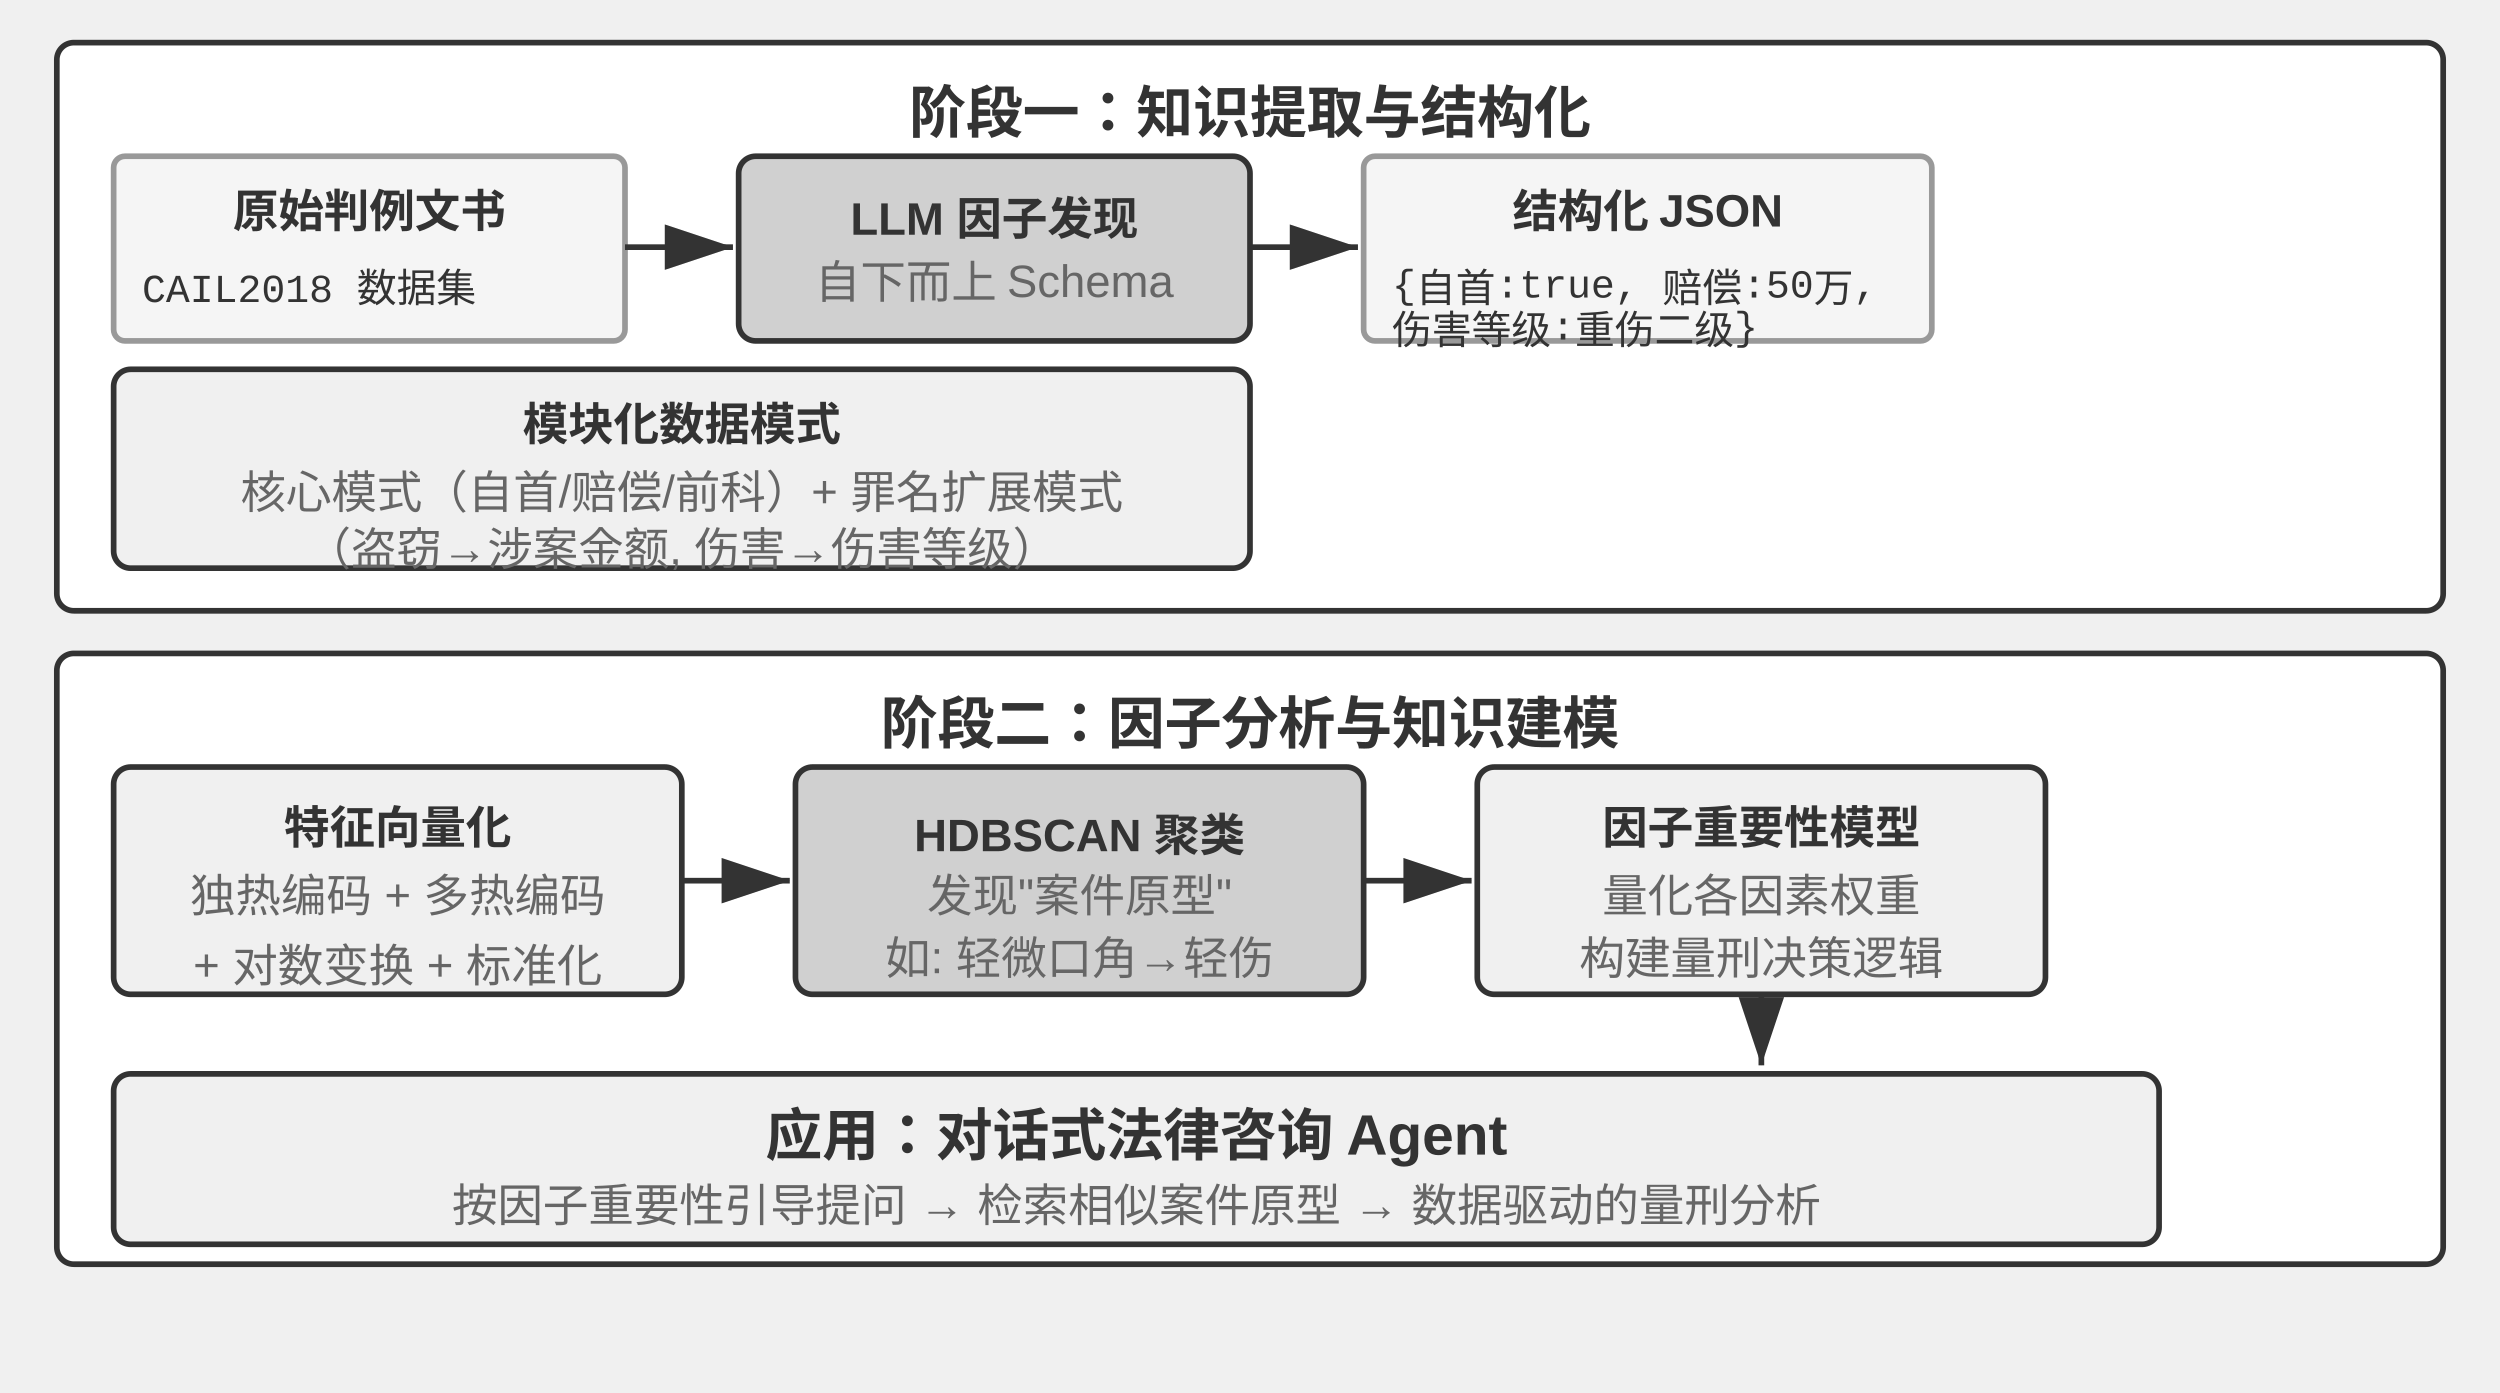
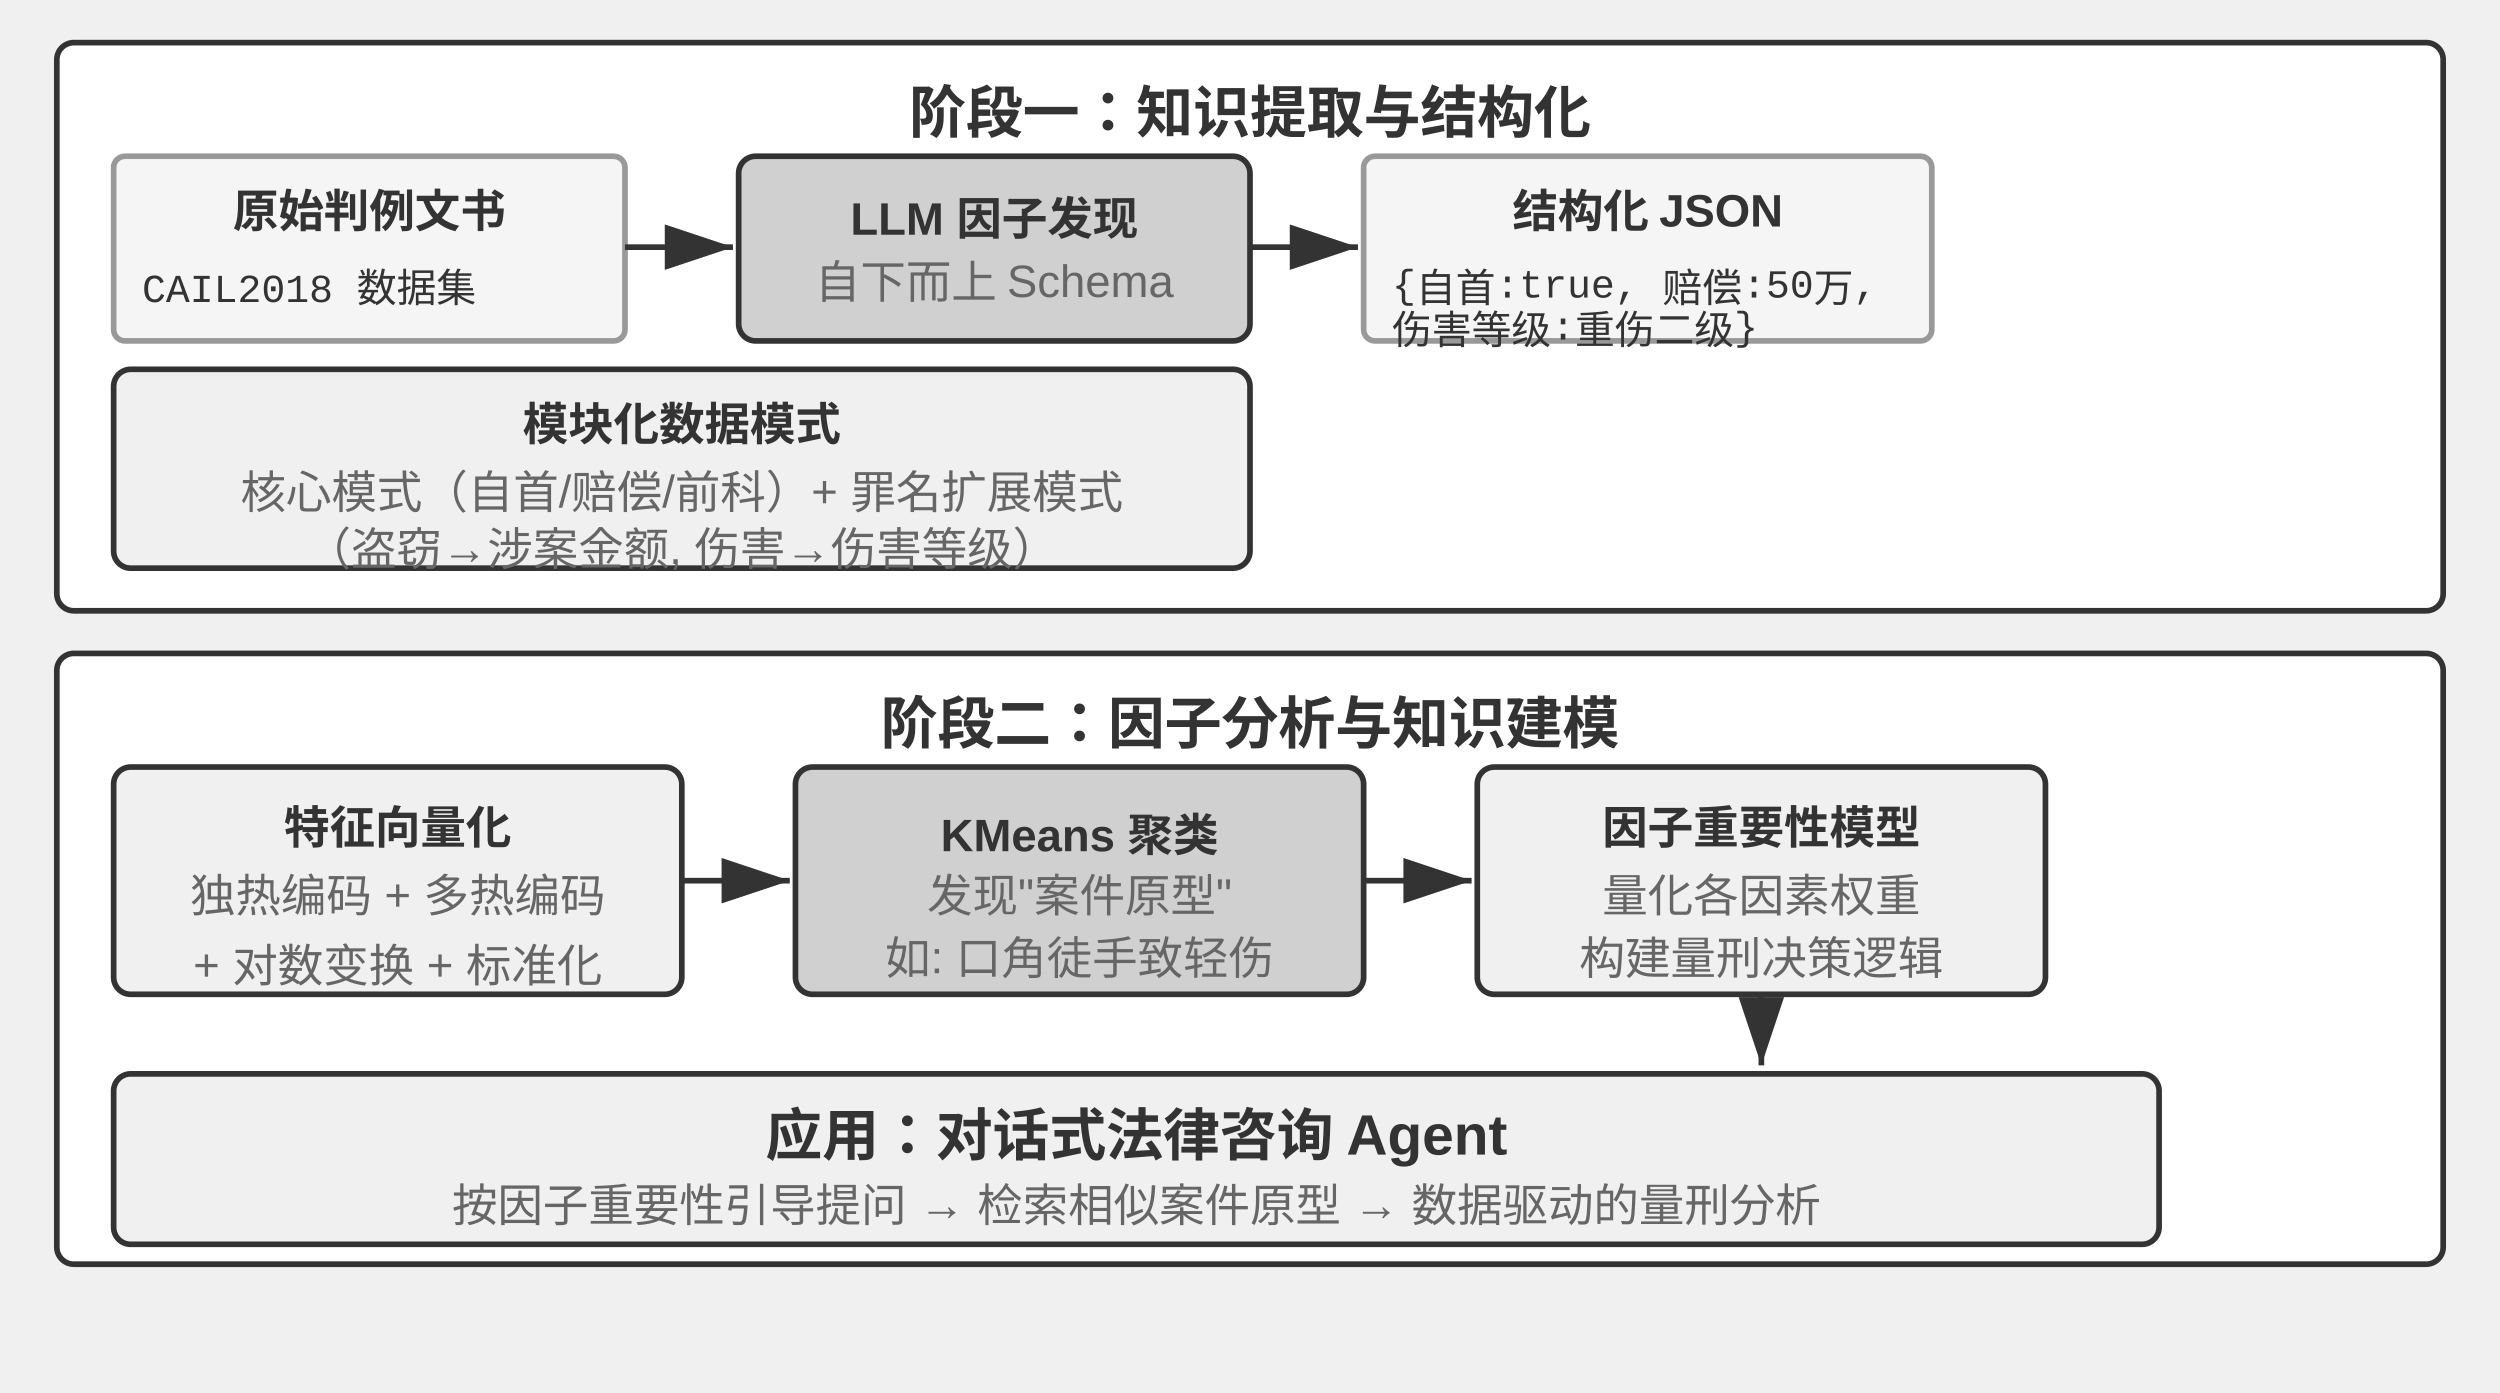
<svg xmlns="http://www.w3.org/2000/svg" viewBox="0 40 880 490" width="880" height="490" style="background:#ffffff">
  <defs>
    <marker id="ah" markerWidth="12" markerHeight="8" refX="12" refY="4" orient="auto">
      <polygon points="0 0, 12 4, 0 8" fill="#333333" />
    </marker>
    <marker id="ah-light" markerWidth="12" markerHeight="8" refX="12" refY="4" orient="auto">
      <polygon points="0 0, 12 4, 0 8" fill="#999999" />
    </marker>
  </defs>
  <rect x="20" y="55" width="840" height="200" rx="6" fill="#ffffff" stroke="#333333" stroke-width="2" />
  <text x="440" y="78" font-family="Arial, 'Helvetica Neue', Helvetica, 'PingFang SC', 'Microsoft YaHei', sans-serif" font-size="20" fill="#333333" text-anchor="middle" dominant-baseline="central" font-weight="bold">阶段一：知识提取与结构化</text>
  <rect x="40" y="95" width="180" height="65" rx="4" fill="#f5f5f5" stroke="#999999" stroke-width="2" />
  <text x="130" y="113" font-family="Arial, 'Helvetica Neue', Helvetica, 'PingFang SC', 'Microsoft YaHei', sans-serif" font-size="16" fill="#333333" text-anchor="middle" dominant-baseline="central" font-weight="bold">原始判例文书</text>
  <text x="50" y="138" font-family="'Courier New', Courier, monospace" font-size="14" fill="#333333" text-anchor="start" dominant-baseline="central">CAIL2018 数据集</text>
  <line x1="220" y1="127" x2="258" y2="127" stroke="#333333" stroke-width="2" marker-end="url(#ah)" />
  <rect x="260" y="95" width="180" height="65" rx="6" fill="#d0d0d0" stroke="#333333" stroke-width="2" />
  <text x="350" y="113" font-family="Arial, 'Helvetica Neue', Helvetica, 'PingFang SC', 'Microsoft YaHei', sans-serif" font-size="16" fill="#333333" text-anchor="middle" dominant-baseline="central" font-weight="bold">LLM 因子发现</text>
  <text x="350" y="138" font-family="Arial, 'Helvetica Neue', Helvetica, 'PingFang SC', 'Microsoft YaHei', sans-serif" font-size="16" fill="#666666" text-anchor="middle" dominant-baseline="central" font-weight="normal">自下而上 Schema</text>
  <line x1="440" y1="127" x2="478" y2="127" stroke="#333333" stroke-width="2" marker-end="url(#ah)" />
  <rect x="480" y="95" width="200" height="65" rx="4" fill="#f5f5f5" stroke="#999999" stroke-width="2" />
  <text x="580" y="113" font-family="Arial, 'Helvetica Neue', Helvetica, 'PingFang SC', 'Microsoft YaHei', sans-serif" font-size="16" fill="#333333" text-anchor="middle" dominant-baseline="central" font-weight="bold">结构化 JSON</text>
  <text x="490" y="138" font-family="'Courier New', Courier, monospace" font-size="14" fill="#333333" text-anchor="start" dominant-baseline="central">{自首:true, 赔偿:50万,</text>
  <text x="490" y="155" font-family="'Courier New', Courier, monospace" font-size="14" fill="#333333" text-anchor="start" dominant-baseline="central"> 伤害等级:重伤二级}</text>
  <rect x="40" y="170" width="400" height="70" rx="6" fill="#f0f0f0" stroke="#333333" stroke-width="2" />
  <text x="240" y="188" font-family="Arial, 'Helvetica Neue', Helvetica, 'PingFang SC', 'Microsoft YaHei', sans-serif" font-size="16" fill="#333333" text-anchor="middle" dominant-baseline="central" font-weight="bold">模块化数据模式</text>
  <text x="240" y="212" font-family="Arial, 'Helvetica Neue', Helvetica, 'PingFang SC', 'Microsoft YaHei', sans-serif" font-size="16" fill="#666666" text-anchor="middle" dominant-baseline="central" font-weight="normal">核心模式（自首/赔偿/前科）+ 罪名扩展模式</text>
  <text x="240" y="232" font-family="Arial, 'Helvetica Neue', Helvetica, 'PingFang SC', 'Microsoft YaHei', sans-serif" font-size="16" fill="#666666" text-anchor="middle" dominant-baseline="central" font-weight="normal">（盗窃→涉案金额, 伤害→伤害等级）</text>
  <rect x="20" y="270" width="840" height="215" rx="6" fill="#ffffff" stroke="#333333" stroke-width="2" />
  <text x="440" y="293" font-family="Arial, 'Helvetica Neue', Helvetica, 'PingFang SC', 'Microsoft YaHei', sans-serif" font-size="20" fill="#333333" text-anchor="middle" dominant-baseline="central" font-weight="bold">阶段二：因子分析与知识建模</text>
  <rect x="40" y="310" width="200" height="80" rx="6" fill="#f0f0f0" stroke="#333333" stroke-width="2" />
  <text x="140" y="330" font-family="Arial, 'Helvetica Neue', Helvetica, 'PingFang SC', 'Microsoft YaHei', sans-serif" font-size="16" fill="#333333" text-anchor="middle" dominant-baseline="central" font-weight="bold">特征向量化</text>
  <text x="140" y="354" font-family="Arial, 'Helvetica Neue', Helvetica, 'PingFang SC', 'Microsoft YaHei', sans-serif" font-size="16" fill="#666666" text-anchor="middle" dominant-baseline="central" font-weight="normal">独热编码 + 多热编码</text>
  <text x="140" y="376" font-family="Arial, 'Helvetica Neue', Helvetica, 'PingFang SC', 'Microsoft YaHei', sans-serif" font-size="16" fill="#666666" text-anchor="middle" dominant-baseline="central" font-weight="normal">+ 对数变换 + 标准化</text>
  <line x1="240" y1="350" x2="278" y2="350" stroke="#333333" stroke-width="2" marker-end="url(#ah)" />
  <rect x="280" y="310" width="200" height="80" rx="6" fill="#d0d0d0" stroke="#333333" stroke-width="2" />
-   <text x="380" y="330" font-family="Arial, 'Helvetica Neue', Helvetica, 'PingFang SC', 'Microsoft YaHei', sans-serif" font-size="16" fill="#333333" text-anchor="middle" dominant-baseline="central" font-weight="bold">HDBSCAN 聚类</text>
+   <text x="380" y="330" font-family="Arial, 'Helvetica Neue', Helvetica, 'PingFang SC', 'Microsoft YaHei', sans-serif" font-size="16" fill="#333333" text-anchor="middle" dominant-baseline="central" font-weight="bold">KMeans 聚类</text>
  <text x="380" y="354" font-family="Arial, 'Helvetica Neue', Helvetica, 'PingFang SC', 'Microsoft YaHei', sans-serif" font-size="16" fill="#666666" text-anchor="middle" dominant-baseline="central" font-weight="normal">发现"案件原型"</text>
-   <text x="380" y="376" font-family="Arial, 'Helvetica Neue', Helvetica, 'PingFang SC', 'Microsoft YaHei', sans-serif" font-size="16" fill="#666666" text-anchor="middle" dominant-baseline="central" font-weight="normal">如: 轻微口角→轻伤</text>
+   <text x="380" y="376" font-family="Arial, 'Helvetica Neue', Helvetica, 'PingFang SC', 'Microsoft YaHei', sans-serif" font-size="16" fill="#666666" text-anchor="middle" dominant-baseline="central" font-weight="normal">如: 口角徒手致轻伤</text>
  <line x1="480" y1="350" x2="518" y2="350" stroke="#333333" stroke-width="2" marker-end="url(#ah)" />
  <rect x="520" y="310" width="200" height="80" rx="6" fill="#f0f0f0" stroke="#333333" stroke-width="2" />
  <text x="620" y="330" font-family="Arial, 'Helvetica Neue', Helvetica, 'PingFang SC', 'Microsoft YaHei', sans-serif" font-size="16" fill="#333333" text-anchor="middle" dominant-baseline="central" font-weight="bold">因子重要性模型</text>
  <text x="620" y="354" font-family="Arial, 'Helvetica Neue', Helvetica, 'PingFang SC', 'Microsoft YaHei', sans-serif" font-size="16" fill="#666666" text-anchor="middle" dominant-baseline="central" font-weight="normal">量化各因素权重</text>
  <text x="620" y="376" font-family="Arial, 'Helvetica Neue', Helvetica, 'PingFang SC', 'Microsoft YaHei', sans-serif" font-size="16" fill="#666666" text-anchor="middle" dominant-baseline="central" font-weight="normal">构建量刑决策逻辑</text>
  <line x1="620" y1="390" x2="620" y2="415" stroke="#333333" stroke-width="2" marker-end="url(#ah)" />
  <rect x="40" y="418" width="720" height="60" rx="6" fill="#f0f0f0" stroke="#333333" stroke-width="2" />
  <text x="400" y="438" font-family="Arial, 'Helvetica Neue', Helvetica, 'PingFang SC', 'Microsoft YaHei', sans-serif" font-size="20" fill="#333333" text-anchor="middle" dominant-baseline="central" font-weight="bold">应用：对话式法律咨询 Agent</text>
  <text x="400" y="463" font-family="Arial, 'Helvetica Neue', Helvetica, 'PingFang SC', 'Microsoft YaHei', sans-serif" font-size="16" fill="#666666" text-anchor="middle" dominant-baseline="central" font-weight="normal">按因子重要性引导提问 → 检索相似案件原型 → 数据驱动的量刑分析</text>
</svg>
